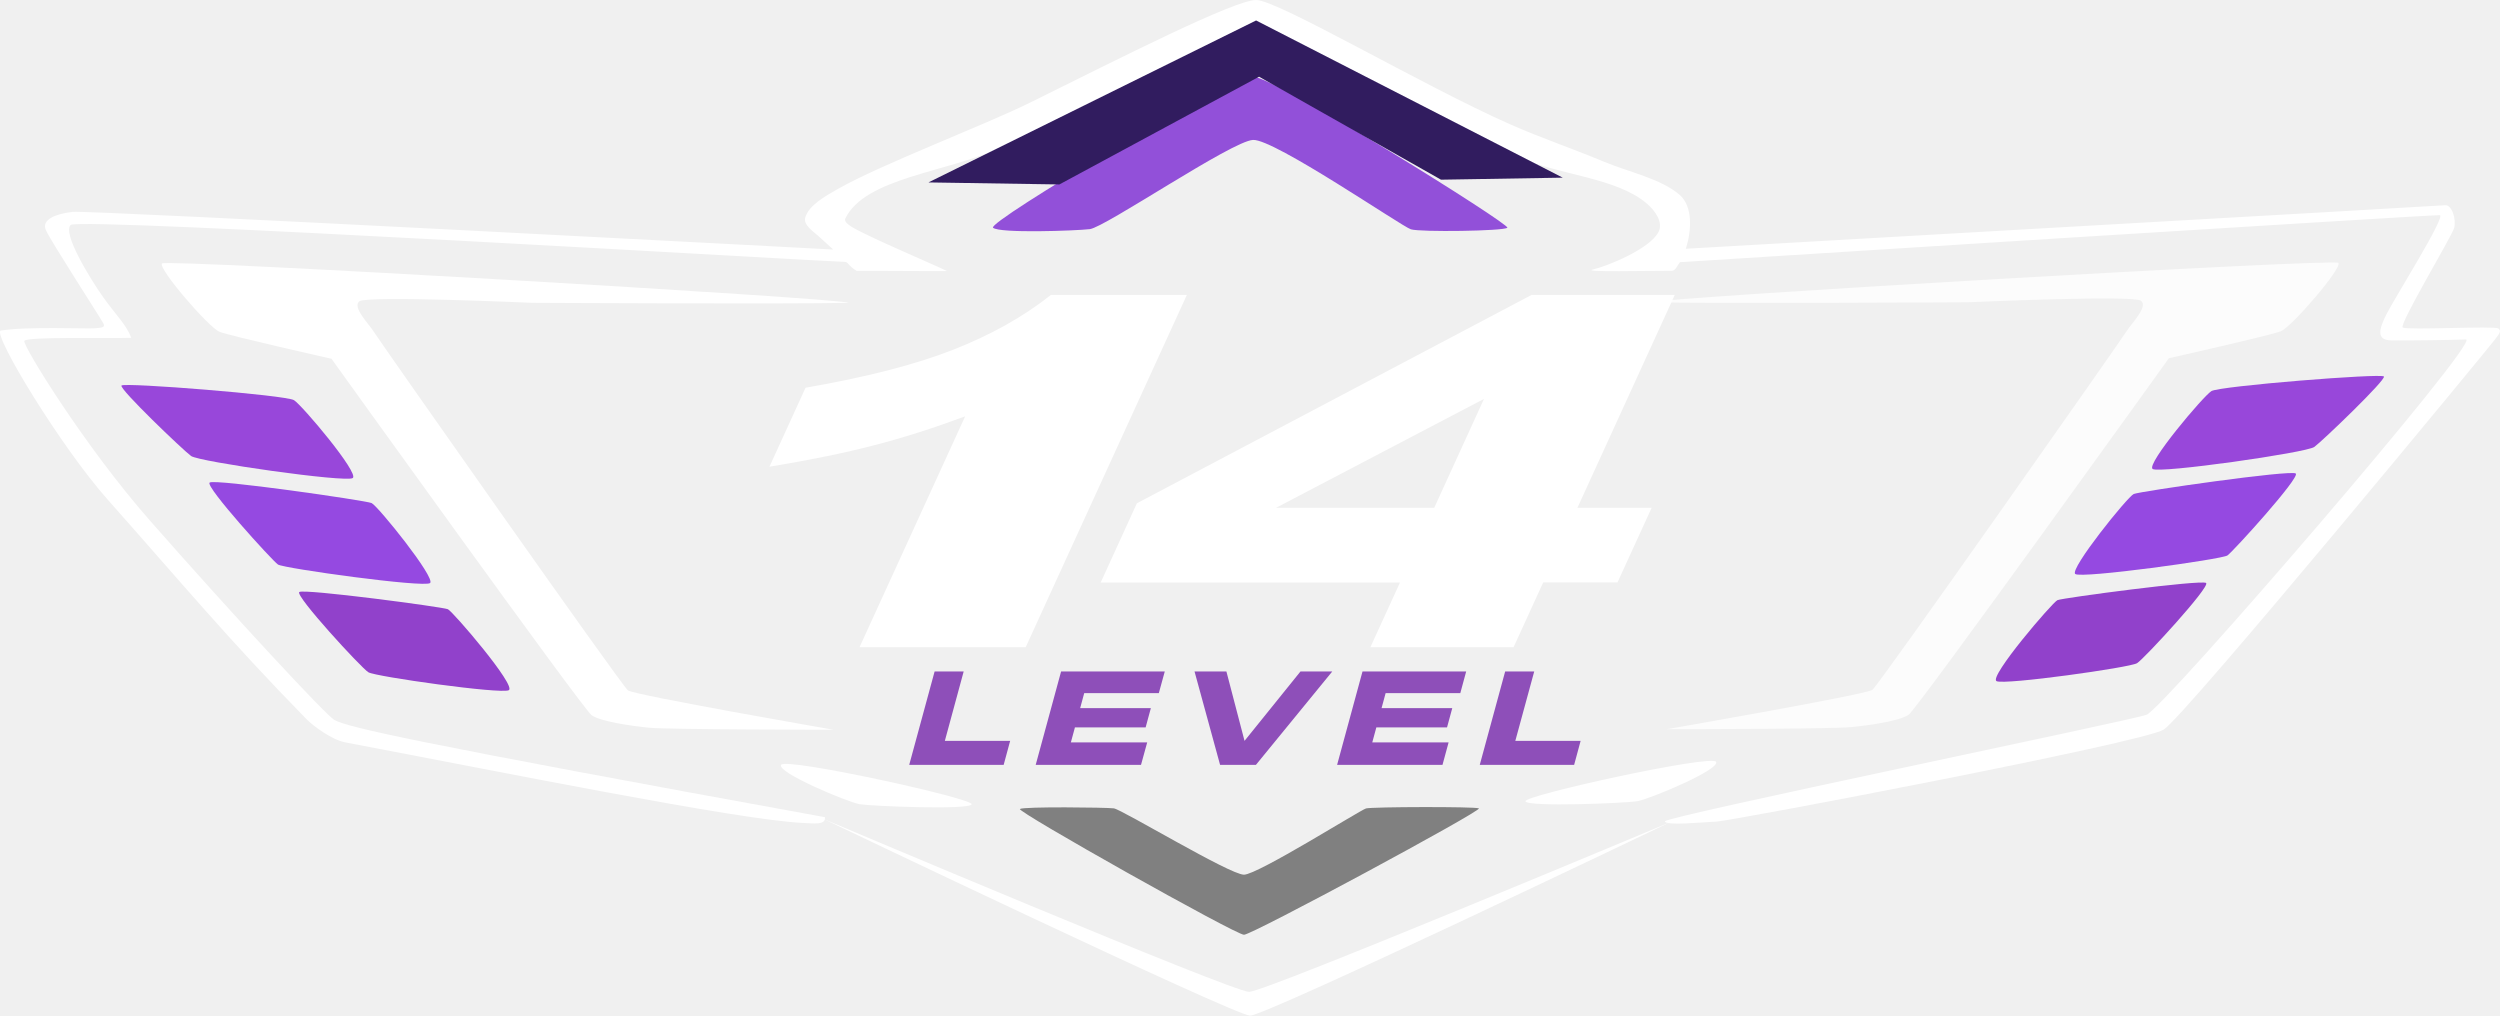
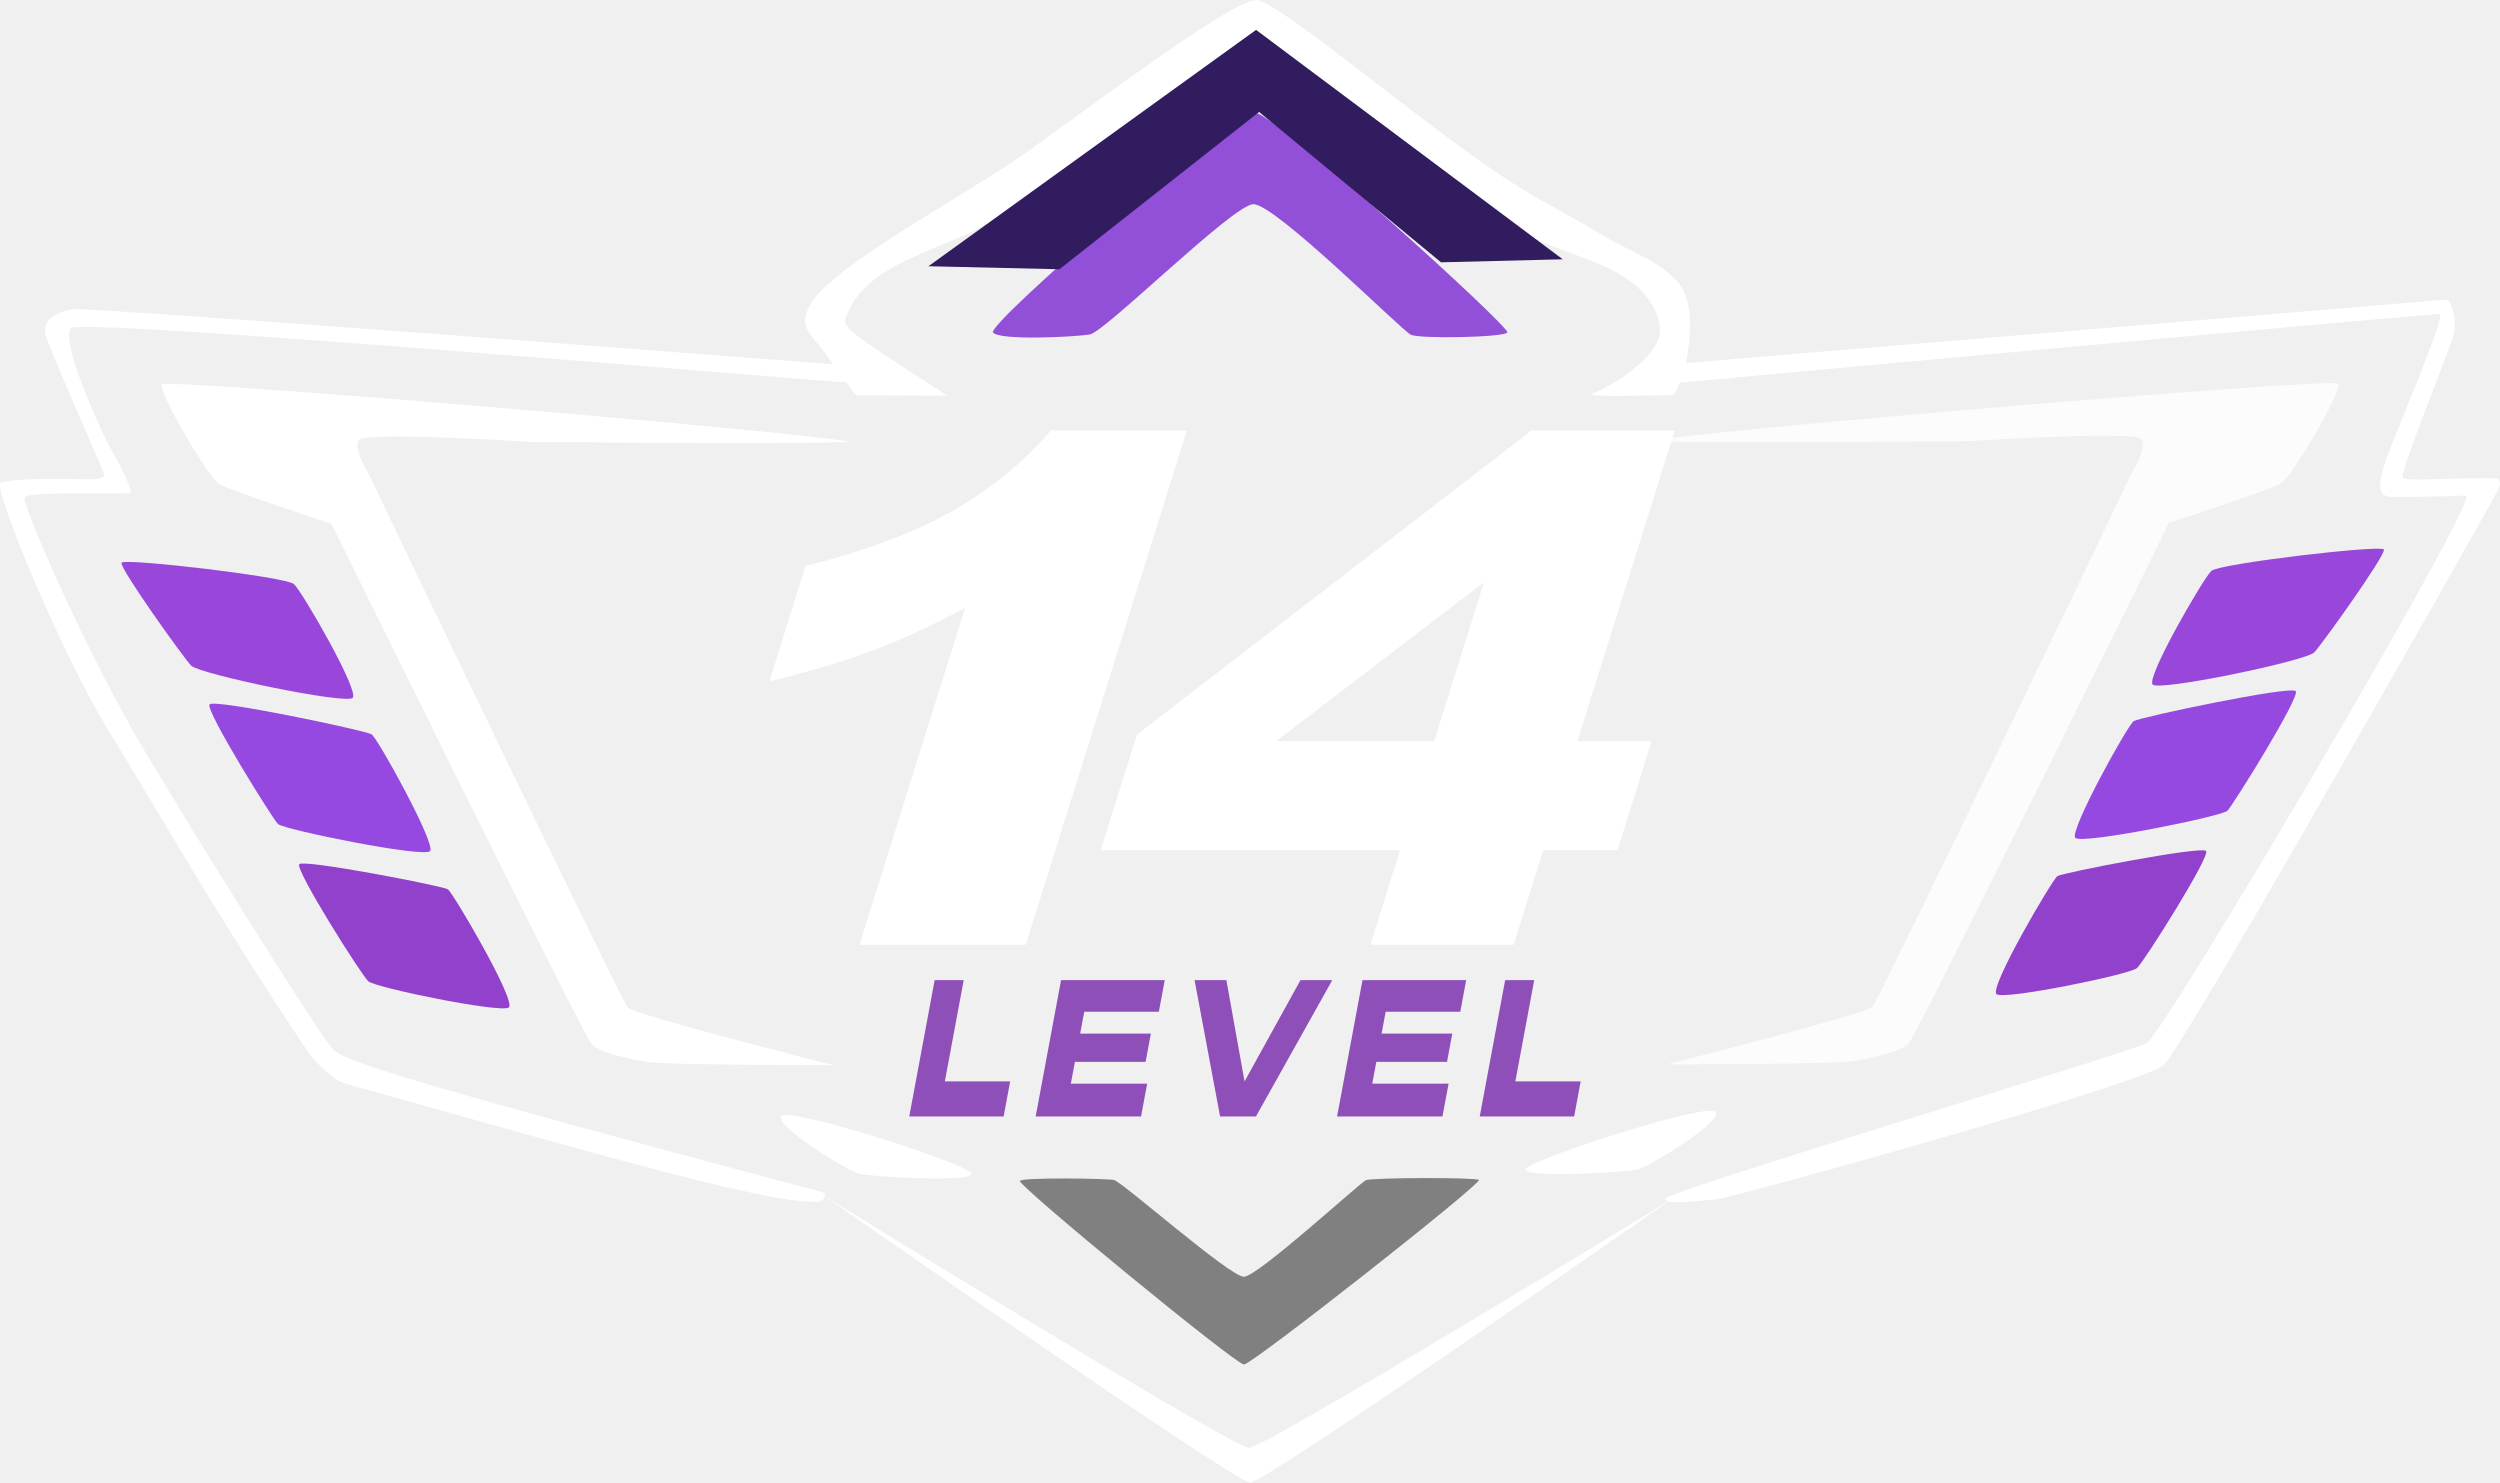
- <svg xmlns="http://www.w3.org/2000/svg" version="1.1" id="Layer_1" x="0px" y="0px" width="32px" height="13px" viewBox="0 0 32 13" enable-background="new 0 0 32 13" xml:space="preserve">
-   <path fill="#808080" d="M13.055,10.355C13.009,10.387 15.818,11.966 15.923,11.965C16.028,11.965 18.985,10.371 18.93,10.347C18.875,10.323 17.561,10.327 17.485,10.348C17.41,10.37 16.101,11.194 15.923,11.196C15.744,11.198 14.359,10.36 14.257,10.347C14.155,10.334 13.101,10.323 13.055,10.355Z" />
-   <path fill="#FFFFFF" d="M21.31,10.513C21.32,10.572 21.785,10.525 21.974,10.516C22.162,10.507 27.424,9.508 27.695,9.339C27.967,9.17 31.869,4.436 31.931,4.351C31.994,4.267 32.02,4.241 31.98,4.205C31.94,4.168 30.807,4.229 30.755,4.192C30.703,4.155 31.384,3.025 31.413,2.918C31.443,2.812 31.386,2.618 31.297,2.627C31.208,2.636 21.73,3.173 21.579,3.184C21.654,2.947 21.669,2.641 21.499,2.494C21.262,2.288 20.858,2.206 20.531,2.07C20.136,1.905 19.72,1.764 19.331,1.592C18.211,1.097 16.356,-0 16.078,0C15.799,0.001 14.364,0.73 13.188,1.312C12.589,1.608 11.304,2.093 10.733,2.414C10.556,2.514 10.35,2.631 10.307,2.786C10.282,2.877 10.403,2.958 10.468,3.015C10.533,3.072 10.665,3.194 10.665,3.194C10.665,3.194 1.146,2.688 0.929,2.712C0.712,2.737 0.528,2.811 0.587,2.945C0.645,3.079 1.297,4.087 1.323,4.139C1.349,4.191 1.312,4.193 1.216,4.202C1.121,4.211 0.338,4.176 0.006,4.232C-0.082,4.303 0.782,5.722 1.374,6.39C2.325,7.461 2.92,8.181 3.924,9.206C4.012,9.295 4.249,9.47 4.418,9.502C6.388,9.875 9.447,10.494 10.269,10.533C10.419,10.54 10.572,10.563 10.559,10.46C5.227,9.491 4.454,9.31 4.279,9.215C4.175,9.158 2.989,7.881 1.918,6.662C1.078,5.707 0.29,4.423 0.311,4.364C0.332,4.306 1.365,4.335 1.679,4.324C1.623,4.163 1.49,4.042 1.318,3.8C1.147,3.558 0.793,2.978 0.906,2.879C1.02,2.779 10.66,3.354 10.813,3.352C10.858,3.352 10.854,3.4 10.965,3.467C11.218,3.465 12.128,3.473 12.12,3.469C11.991,3.404 11.382,3.146 11.082,2.998C10.971,2.943 10.789,2.862 10.82,2.797C11.07,2.276 12.135,2.201 12.747,1.91C13.872,1.376 16.078,0.266 16.078,0.266C16.078,0.266 18.257,1.499 19.447,2.016C19.963,2.241 20.687,2.275 21.073,2.6C21.192,2.7 21.292,2.85 21.228,2.971C21.111,3.193 20.557,3.412 20.391,3.449C20.224,3.486 21.105,3.465 21.398,3.466C21.448,3.466 21.466,3.401 21.504,3.356C21.607,3.348 31.144,2.747 31.229,2.754C31.314,2.761 30.656,3.807 30.549,4.018C30.441,4.229 30.422,4.354 30.609,4.357C30.796,4.36 31.353,4.353 31.564,4.345C31.775,4.338 27.693,9.069 27.476,9.149C27.259,9.228 21.301,10.454 21.311,10.513ZM10.549,10.486C10.549,10.486 15.798,12.996 16,13C16.202,13.004 21.373,10.526 21.373,10.526C21.373,10.526 16.201,12.694 15.989,12.696C15.777,12.698 10.549,10.486 10.549,10.486Z" />
-   <path fill="#FCFCFC" d="M21.334,9.334C21.334,9.334 23.451,9.332 23.696,9.307C23.94,9.283 24.319,9.227 24.431,9.148C24.544,9.07 27.762,4.585 27.762,4.585C27.762,4.585 29.058,4.294 29.195,4.24C29.332,4.186 29.988,3.424 29.931,3.365C29.873,3.306 21.247,3.81 21.14,3.869C21.875,3.887 25.196,3.869 25.196,3.869C25.196,3.869 27.305,3.775 27.404,3.849C27.503,3.922 27.281,4.141 27.22,4.24C27.159,4.34 24.05,8.768 23.967,8.83C23.884,8.892 21.333,9.334 21.333,9.334Z" />
-   <path fill="#9141CB" d="M4.715,8.605C4.805,8.661 6.407,8.886 6.512,8.835C6.617,8.783 5.797,7.827 5.733,7.798C5.669,7.769 3.89,7.533 3.831,7.578C3.772,7.623 4.625,8.55 4.715,8.605Z" />
-   <path fill="#9549E1" d="M5.505,7.463C5.582,7.401 4.835,6.473 4.756,6.439C4.677,6.405 2.741,6.126 2.683,6.177C2.624,6.228 3.486,7.177 3.558,7.226C3.629,7.275 5.429,7.525 5.505,7.463Z" />
-   <path fill="#9847DA" d="M1.555,4.935C1.524,4.978 2.343,5.762 2.446,5.837C2.549,5.911 4.426,6.179 4.515,6.119C4.603,6.059 3.866,5.186 3.763,5.122C3.659,5.057 1.586,4.892 1.555,4.935Z" />
-   <path fill="#9250D9" d="M12.711,2.915C12.791,2.989 13.769,2.954 13.949,2.933C14.145,2.91 15.768,1.804 16.039,1.791C16.31,1.777 17.94,2.897 18.059,2.935C18.178,2.973 19.252,2.958 19.294,2.915C19.337,2.873 16.315,0.989 16.045,0.982C15.776,0.974 12.63,2.842 12.711,2.915Z" />
-   <path fill="#311C5F" d="M18.445,2.3L20.003,2.274L16.078,0.262L11.884,2.335L13.56,2.361L16.116,0.982Z" />
-   <path fill="#FFFFFF" d="M9.998,9.79C9.94,9.887 10.852,10.268 11.004,10.294C11.157,10.319 12.408,10.37 12.437,10.295C12.466,10.221 10.056,9.692 9.998,9.79Z" />
-   <path fill="#FFFFFF" d="M21.966,9.751C22.024,9.849 21.112,10.23 20.959,10.255C20.807,10.281 19.556,10.332 19.526,10.257C19.497,10.182 21.908,9.654 21.966,9.751Z" />
-   <path fill="#8E4FB9" d="M11.638,9.79L12.847,9.79L12.93,9.483L12.094,9.483L12.335,8.595L11.963,8.595ZM13.257,9.79L14.605,9.79L14.684,9.503L13.707,9.503L13.759,9.311L14.664,9.311L14.731,9.064L13.826,9.064L13.878,8.872L14.833,8.872L14.909,8.595L13.582,8.595ZM15.617,9.79L16.076,9.79L17.053,8.595L16.646,8.595L15.93,9.483L15.698,8.595L15.29,8.595ZM17.115,9.79L18.464,9.79L18.542,9.503L17.565,9.503L17.617,9.311L18.522,9.311L18.589,9.064L17.684,9.064L17.736,8.872L18.692,8.872L18.767,8.595L17.44,8.595ZM18.941,9.79L20.149,9.79L20.232,9.483L19.396,9.483L19.638,8.595L19.266,8.595Z" />
-   <path fill="#FFFFFF" d="M15.192,3.775L13.129,8.284L11.002,8.284L12.354,5.329C11.939,5.483 11.549,5.607 11.182,5.701C10.818,5.796 10.374,5.887 9.849,5.974L10.311,4.963C11.089,4.828 11.719,4.666 12.202,4.476C12.684,4.287 13.101,4.053 13.452,3.775ZM17.92,7.456L14.089,7.456L14.552,6.442L19.604,3.775L21.437,3.775L20.191,6.5L21.141,6.5L20.704,7.455L19.753,7.455L19.374,8.284L17.541,8.284ZM18.358,6.5L18.995,5.106L16.333,6.5Z" />
-   <path fill="#FFFFFF" d="M10.671,9.341C10.671,9.341 8.553,9.339 8.309,9.315C8.064,9.29 7.686,9.234 7.573,9.155C7.461,9.077 4.243,4.592 4.243,4.592C4.243,4.592 2.947,4.301 2.81,4.247C2.672,4.193 2.016,3.431 2.074,3.372C2.132,3.313 10.758,3.817 10.865,3.876C10.13,3.894 6.808,3.876 6.808,3.876C6.808,3.876 4.7,3.782 4.601,3.856C4.502,3.929 4.724,4.148 4.785,4.247C4.846,4.347 7.955,8.775 8.038,8.837C8.121,8.899 10.671,9.341 10.671,9.341Z" />
-   <path fill="#9141CB" d="M27.354,8.489C27.263,8.545 25.661,8.77 25.556,8.719C25.451,8.667 26.271,7.711 26.335,7.682C26.399,7.653 28.178,7.417 28.238,7.462C28.297,7.507 27.444,8.434 27.354,8.489Z" />
-   <path fill="#9549E1" d="M26.563,7.347C26.487,7.285 27.233,6.357 27.312,6.323C27.392,6.289 29.327,6.01 29.386,6.061C29.444,6.112 28.582,7.061 28.511,7.11C28.439,7.159 26.639,7.409 26.563,7.347Z" />
-   <path fill="#9847DA" d="M30.514,4.819C30.544,4.861 29.726,5.646 29.623,5.721C29.52,5.795 27.642,6.063 27.554,6.003C27.466,5.943 28.202,5.07 28.306,5.006C28.41,4.941 30.483,4.776 30.514,4.819Z" />
+ <svg xmlns="http://www.w3.org/2000/svg" version="1.1" width="166.38px" height="98.663px" viewBox="0 0 166.38 98.663" xml:space="preserve">
+   <path fill="#808080" d="M67.876,78.587C67.637,78.828 82.241,90.814 82.788,90.811C83.335,90.807 98.708,78.712 98.422,78.527C98.136,78.343 91.305,78.377 90.913,78.539C90.521,78.702 83.715,84.954 82.788,84.971C81.861,84.988 74.659,78.626 74.129,78.528C73.6,78.43 68.115,78.346 67.875,78.587Z" />
+   <path fill="#FFFFFF" d="M110.801,79.787C110.85,80.233 113.271,79.883 114.249,79.812C115.227,79.742 142.587,72.162 143.999,70.877C145.411,69.592 165.697,33.665 166.022,33.023C166.347,32.381 166.486,32.186 166.276,31.911C166.066,31.637 160.177,32.094 159.906,31.815C159.635,31.536 163.176,22.956 163.329,22.15C163.482,21.344 163.19,19.867 162.725,19.935C162.261,20.004 112.981,24.079 112.196,24.166C112.585,22.366 112.665,20.044 111.783,18.928C110.547,17.366 108.45,16.744 106.749,15.707C104.695,14.454 102.529,13.387 100.507,12.082C94.686,8.325 85.041,-0.003 83.594,0.002C82.146,0.005 74.685,5.537 68.567,9.957C65.453,12.207 58.775,15.884 55.806,18.325C54.883,19.084 53.814,19.969 53.592,21.143C53.461,21.832 54.092,22.45 54.427,22.881C54.762,23.312 55.452,24.242 55.452,24.242C55.452,24.242 5.959,20.401 4.83,20.586C3.701,20.771 2.748,21.332 3.052,22.352C3.356,23.371 6.741,31.019 6.878,31.413C7.014,31.806 6.82,31.823 6.324,31.891C5.828,31.959 1.756,31.694 0.032,32.117C-0.427,32.654 4.065,43.429 7.142,48.493C12.086,56.628 15.182,62.085 20.404,69.866C20.861,70.547 22.091,71.871 22.971,72.114C33.216,74.947 49.116,79.646 53.39,79.939C54.171,79.992 54.966,80.165 54.9,79.385C27.179,72.028 23.159,70.656 22.247,69.934C21.708,69.506 15.538,59.811 9.97,50.563C5.606,43.314 1.508,33.568 1.617,33.124C1.727,32.68 7.1,32.904 8.731,32.818C8.441,31.593 7.745,30.677 6.853,28.841C5.962,27.006 4.125,22.602 4.713,21.848C5.302,21.094 55.425,25.455 56.22,25.441C56.457,25.437 56.433,25.805 57.012,26.315C58.328,26.294 63.06,26.358 63.017,26.326C62.346,25.836 59.178,23.878 57.619,22.754C57.041,22.337 56.093,21.721 56.256,21.227C57.559,17.272 63.095,16.705 66.277,14.499C72.124,10.444 83.593,2.015 83.593,2.015C83.593,2.015 94.923,11.375 101.111,15.304C103.797,17.01 107.559,17.266 109.568,19.733C110.185,20.491 110.706,21.634 110.373,22.552C109.766,24.233 106.883,25.894 106.019,26.177C105.155,26.459 109.735,26.3 111.254,26.303C111.517,26.303 111.61,25.809 111.808,25.467C112.343,25.41 161.929,20.85 162.37,20.904C162.811,20.958 159.391,28.892 158.834,30.495C158.276,32.099 158.176,33.045 159.148,33.066C160.119,33.087 163.014,33.035 164.111,32.979C165.208,32.922 143.988,68.83 142.859,69.434C141.73,70.039 110.753,79.34 110.802,79.786ZM54.85,79.586C54.85,79.586 82.141,98.634 83.19,98.664C84.239,98.694 111.128,79.888 111.128,79.888C111.128,79.888 84.234,96.339 83.131,96.356C82.029,96.372 54.85,79.586 54.85,79.586Z" />
+   <path fill="#FCFCFC" d="M110.921,70.84C110.921,70.84 121.932,70.823 123.203,70.639C124.474,70.455 126.444,70.027 127.029,69.43C127.614,68.834 144.345,34.797 144.345,34.797C144.345,34.797 151.081,32.592 151.795,32.18C152.509,31.768 155.92,25.983 155.62,25.535C155.321,25.087 110.469,28.917 109.913,29.361C113.737,29.503 131.005,29.361 131.005,29.361C131.005,29.361 141.966,28.652 142.482,29.21C142.999,29.768 141.842,31.424 141.526,32.18C141.21,32.936 125.043,66.544 124.612,67.014C124.181,67.484 110.92,70.84 110.92,70.84Z" />
+   <path fill="#9141CB" d="M24.514,65.309C24.983,65.731 33.315,67.44 33.86,67.05C34.404,66.66 30.141,59.405 29.808,59.185C29.475,58.965 20.225,57.171 19.917,57.513C19.61,57.855 24.045,64.887 24.514,65.309Z" />
+   <path fill="#9549E1" d="M28.625,56.639C29.021,56.168 25.14,49.129 24.728,48.87C24.316,48.611 14.253,46.491 13.948,46.879C13.643,47.266 18.125,54.467 18.498,54.839C18.87,55.212 28.228,57.11 28.625,56.639Z" />
+   <path fill="#9847DA" d="M8.087,37.451C7.926,37.776 12.184,43.733 12.718,44.297C13.252,44.861 23.015,46.899 23.473,46.441C23.931,45.982 20.103,39.363 19.564,38.873C19.025,38.383 8.248,37.126 8.087,37.451Z" />
+   <path fill="#9250D9" d="M66.088,22.126C66.507,22.683 71.591,22.42 72.525,22.261C73.546,22.088 81.984,13.692 83.392,13.591C84.801,13.489 93.278,21.989 93.896,22.278C94.515,22.566 100.098,22.453 100.319,22.127C100.541,21.801 84.829,7.509 83.426,7.45C82.024,7.391 65.668,21.569 66.087,22.126Z" />
+   <path fill="#311C5F" d="M95.901,17.458L104.004,17.257L83.594,1.989L61.789,17.719L70.506,17.92L83.795,7.45Z" />
+   <path fill="#FFFFFF" d="M51.981,74.297C51.68,75.036 56.422,77.93 57.216,78.123C58.01,78.315 64.514,78.7 64.666,78.135C64.818,77.57 52.282,73.558 51.981,74.297Z" />
+   <path fill="#FFFFFF" d="M114.211,74.007C114.512,74.746 109.77,77.64 108.976,77.833C108.182,78.025 101.678,78.41 101.526,77.845C101.374,77.279 113.91,73.268 114.211,74.007Z" />
+   <path fill="#8E4FB9" d="M60.513,74.302L66.794,74.302L67.228,71.971L62.881,71.971L64.137,65.23L62.203,65.23ZM68.926,74.302L75.939,74.302L76.346,72.121L71.266,72.121L71.537,70.668L76.242,70.668L76.592,68.788L71.887,68.788L72.158,67.335L77.124,67.335L77.516,65.23L70.616,65.23ZM81.2,74.302L83.587,74.302L88.666,65.23L86.549,65.23L82.827,71.971L81.618,65.23L79.501,65.23ZM88.986,74.302L95.999,74.302L96.406,72.121L91.326,72.121L91.597,70.668L96.302,70.668L96.652,68.788L91.947,68.788L92.218,67.335L97.184,67.335L97.576,65.23L90.676,65.23ZM98.48,74.302L104.762,74.302L105.196,71.971L100.849,71.971L102.105,65.23L100.171,65.23Z" />
+   <path fill="#FFFFFF" d="M78.991,28.649L68.265,62.873L57.203,62.873L64.232,40.447C62.078,41.61 60.046,42.551 58.138,43.27C56.248,43.99 53.938,44.678 51.208,45.336L53.611,37.67C57.656,36.644 60.932,35.412 63.441,33.974C65.951,32.535 68.118,30.76 69.943,28.649ZM93.175,56.584L73.253,56.584L75.663,48.894L101.93,28.648L111.461,28.648L104.979,49.33L109.919,49.33L107.646,56.583L102.706,56.583L100.735,62.873L91.204,62.873ZM95.448,49.33L98.764,38.749L84.923,49.33Z" />
+   <path fill="#FFFFFF" d="M55.483,70.894C55.483,70.894 44.472,70.877 43.201,70.693C41.93,70.509 39.96,70.081 39.375,69.484C38.791,68.888 22.059,34.852 22.059,34.852C22.059,34.852 15.323,32.645 14.609,32.234C13.895,31.822 10.484,26.037 10.784,25.589C11.083,25.142 55.935,28.971 56.491,29.415C52.667,29.557 35.399,29.415 35.399,29.415C35.399,29.415 24.438,28.706 23.922,29.264C23.405,29.822 24.562,31.478 24.878,32.234C25.194,32.99 41.361,66.598 41.792,67.068C42.223,67.538 55.484,70.894 55.484,70.894Z" />
+   <path fill="#9141CB" d="M142.221,64.428C141.752,64.85 133.42,66.559 132.875,66.169C132.331,65.779 136.594,58.524 136.927,58.304C137.26,58.084 146.51,56.29 146.818,56.632C147.125,56.974 142.69,64.006 142.221,64.428Z" />
+   <path fill="#9549E1" d="M138.111,55.758C137.715,55.287 141.596,48.248 142.008,47.989C142.42,47.73 152.483,45.61 152.788,45.998C153.092,46.385 148.611,53.586 148.238,53.958C147.865,54.331 138.508,56.229 138.111,55.758Z" />
+   <path fill="#9847DA" d="M158.651,36.57C158.812,36.895 154.554,42.852 154.02,43.416C153.486,43.98 143.723,46.018 143.265,45.56C142.807,45.101 146.635,38.482 147.174,37.992C147.713,37.502 158.49,36.245 158.651,36.57Z" />
</svg>
